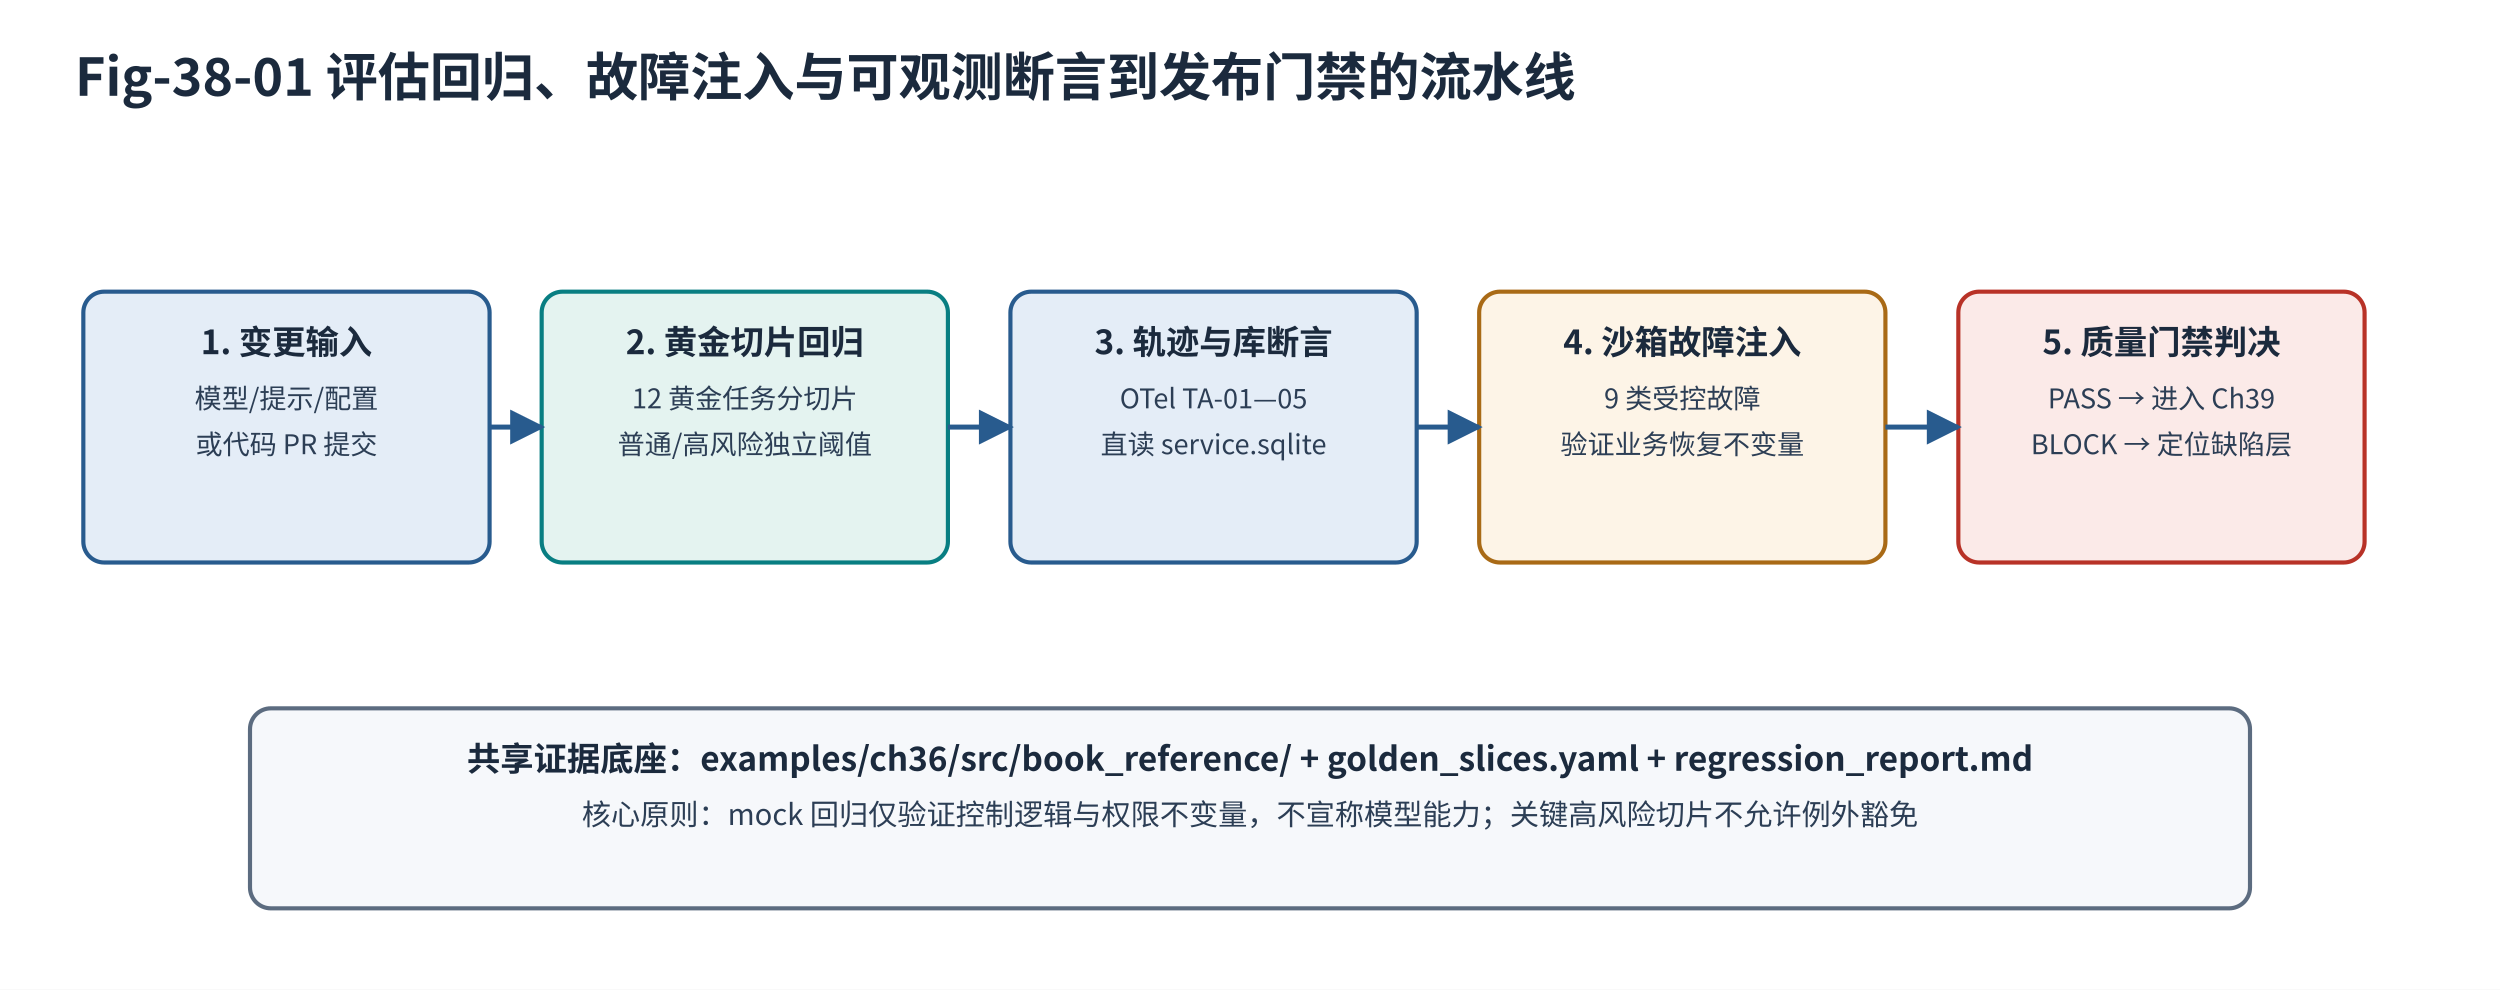
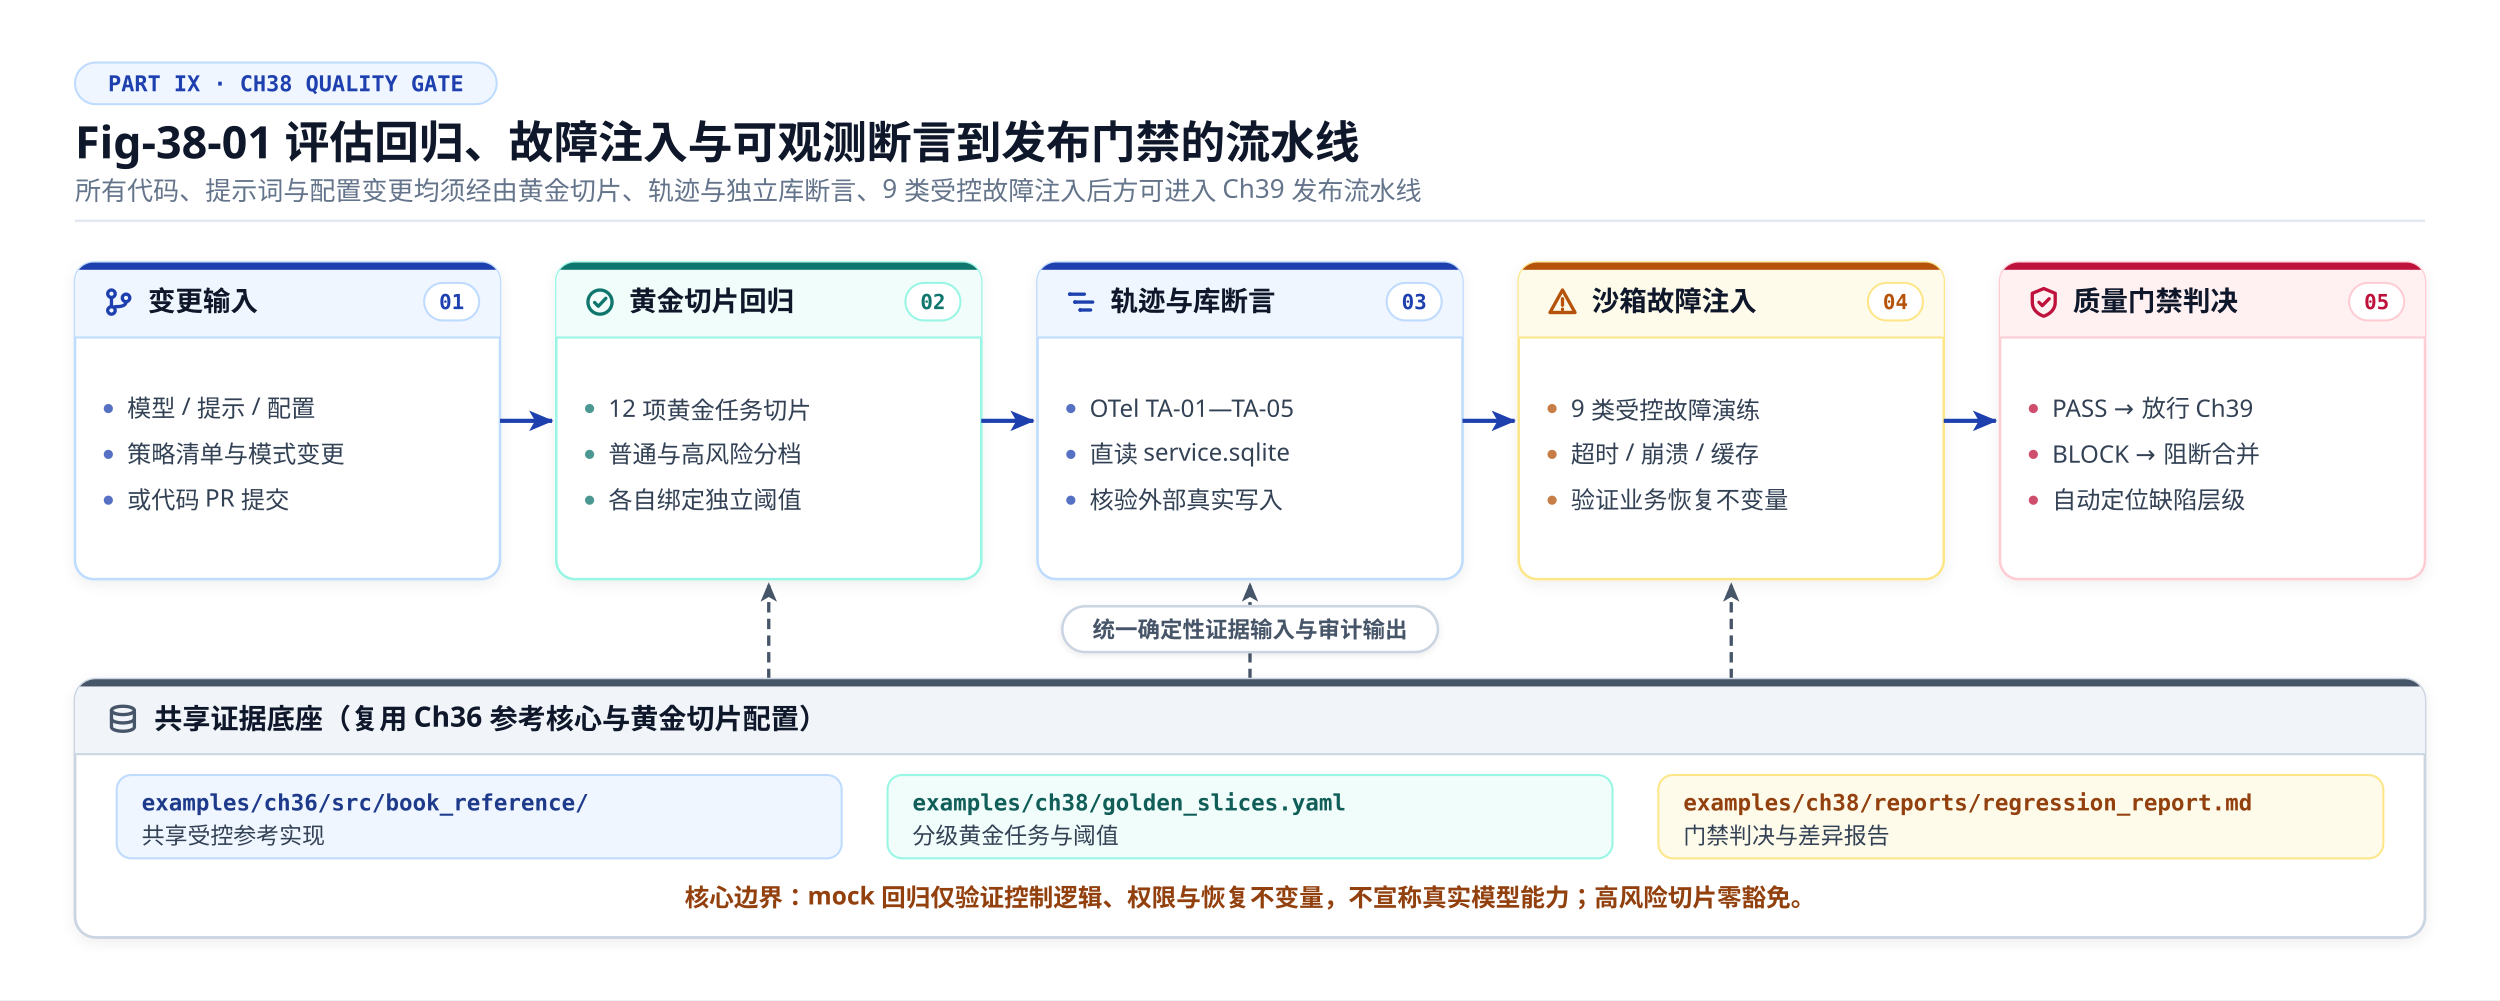
- <svg xmlns="http://www.w3.org/2000/svg" width="1200" height="475" viewBox="0 0 1200 475" role="img" aria-labelledby="title desc">
+ <svg xmlns="http://www.w3.org/2000/svg" width="1200" height="480" viewBox="0 0 1200 480" role="img" aria-labelledby="title desc">
  <defs>
-     <marker id="blue" viewBox="0 0 10 10" refX="9" refY="5" markerWidth="7" markerHeight="7" orient="auto">
-       <path d="M0 0 10 5 0 10Z" fill="#285b8e" />
+     <filter id="card-shadow" x="-6%" y="-6%" width="112%" height="118%">
+       <feDropShadow dx="0" dy="2" stdDeviation="3" flood-color="#0F172A" flood-opacity="0.065" />
+     </filter>
+     <filter id="pill-shadow" x="-10%" y="-20%" width="120%" height="140%">
+       <feDropShadow dx="0" dy="1" stdDeviation="1.5" flood-color="#0F172A" flood-opacity="0.08" />
+     </filter>
+     <marker id="arr-navy" viewBox="0 0 10 10" refX="8.5" refY="5" markerWidth="6.5" markerHeight="6.5" orient="auto-start-reverse">
+       <path d="M 0 1.2 L 9 5 L 0 8.8 L 2.2 5 Z" fill="#1E40AF" />
    </marker>
-     <marker id="teal" viewBox="0 0 10 10" refX="9" refY="5" markerWidth="7" markerHeight="7" orient="auto">
-       <path d="M0 0 10 5 0 10Z" fill="#087e82" />
+     <marker id="arr-teal" viewBox="0 0 10 10" refX="8.5" refY="5" markerWidth="6.5" markerHeight="6.5" orient="auto-start-reverse">
+       <path d="M 0 1.2 L 9 5 L 0 8.8 L 2.2 5 Z" fill="#0F766E" />
    </marker>
-     <marker id="amber" viewBox="0 0 10 10" refX="9" refY="5" markerWidth="7" markerHeight="7" orient="auto">
-       <path d="M0 0 10 5 0 10Z" fill="#a96a16" />
+     <marker id="arr-amber" viewBox="0 0 10 10" refX="8.5" refY="5" markerWidth="6.5" markerHeight="6.5" orient="auto-start-reverse">
+       <path d="M 0 1.2 L 9 5 L 0 8.8 L 2.2 5 Z" fill="#B45309" />
    </marker>
-     <marker id="red" viewBox="0 0 10 10" refX="9" refY="5" markerWidth="7" markerHeight="7" orient="auto">
-       <path d="M0 0 10 5 0 10Z" fill="#b83227" />
+     <marker id="arr-crimson" viewBox="0 0 10 10" refX="8.5" refY="5" markerWidth="6.5" markerHeight="6.5" orient="auto-start-reverse">
+       <path d="M 0 1.2 L 9 5 L 0 8.8 L 2.2 5 Z" fill="#BE123C" />
    </marker>
-     <marker id="gray" viewBox="0 0 10 10" refX="9" refY="5" markerWidth="7" markerHeight="7" orient="auto">
-       <path d="M0 0 10 5 0 10Z" fill="#5c6c80" />
+     <marker id="arr-slate" viewBox="0 0 10 10" refX="8.5" refY="5" markerWidth="6.5" markerHeight="6.5" orient="auto-start-reverse">
+       <path d="M 0 1.2 L 9 5 L 0 8.8 L 2.2 5 Z" fill="#475569" />
    </marker>
  </defs>
-   <rect width="1200" height="475" fill="#ffffff" />
-   <g font-family="Microsoft YaHei, Noto Sans CJK SC, SimHei, sans-serif" fill="#203047">
-     <text x="36" y="46" font-size="25" font-weight="700" fill="#1b2a3d">Fig-38-01 评估回归、故障注入与可观测断言到发布门禁的流水线</text>
-     <rect x="40" y="140" width="195" height="130" rx="10" fill="#e4edf7" stroke="#285b8e" stroke-width="2" />
-     <text x="137.5" y="170" text-anchor="middle" font-size="16" font-weight="700" fill="#1b2a3d">1. 变更输入</text>
-     <text x="137.5" y="196" text-anchor="middle" font-size="13" fill="#2c3e55">模型/提示/配置</text>
-     <text x="137.5" y="218" text-anchor="middle" font-size="13" fill="#2c3e55">或代码 PR 提交</text>
-     <rect x="260" y="140" width="195" height="130" rx="10" fill="#e4f3f0" stroke="#087e82" stroke-width="2" />
-     <text x="357.5" y="170" text-anchor="middle" font-size="16" font-weight="700" fill="#1b2a3d">2. 黄金切片回归</text>
-     <text x="357.5" y="196" text-anchor="middle" font-size="13" fill="#2c3e55">12 黄金任务分切片</text>
-     <text x="357.5" y="218" text-anchor="middle" font-size="13" fill="#2c3e55">普通/高风险独立阈值</text>
-     <rect x="485" y="140" width="195" height="130" rx="10" fill="#e4edf7" stroke="#285b8e" stroke-width="2" />
-     <text x="582.5" y="170" text-anchor="middle" font-size="16" font-weight="700" fill="#1b2a3d">3. 轨迹与库断言</text>
-     <text x="582.5" y="196" text-anchor="middle" font-size="13" fill="#2c3e55">OTel TA-01—05</text>
-     <text x="582.5" y="218" text-anchor="middle" font-size="13" fill="#2c3e55">直读 service.sqlite</text>
-     <rect x="710" y="140" width="195" height="130" rx="10" fill="#fdf4e7" stroke="#a96a16" stroke-width="2" />
-     <text x="807.5" y="170" text-anchor="middle" font-size="16" font-weight="700" fill="#1b2a3d">4. 沙箱故障注入</text>
-     <text x="807.5" y="196" text-anchor="middle" font-size="13" fill="#2c3e55">9 类受控故障</text>
-     <text x="807.5" y="218" text-anchor="middle" font-size="13" fill="#2c3e55">验证业务恢复不变量</text>
-     <rect x="940" y="140" width="195" height="130" rx="10" fill="#fbeae8" stroke="#b83227" stroke-width="2" />
-     <text x="1037.5" y="170" text-anchor="middle" font-size="16" font-weight="700" fill="#1b2a3d">5. 质量门禁判决</text>
-     <text x="1037.5" y="196" text-anchor="middle" font-size="13" fill="#2c3e55">PASS → 进入 Ch39</text>
-     <text x="1037.5" y="218" text-anchor="middle" font-size="13" fill="#2c3e55">BLOCK → 定位缺陷层</text>
-     <line x1="235" y1="205" x2="260" y2="205" stroke="#285b8e" stroke-width="2.4" marker-end="url(#blue)" />
-     <line x1="455" y1="205" x2="485" y2="205" stroke="#285b8e" stroke-width="2.4" marker-end="url(#blue)" />
-     <line x1="680" y1="205" x2="710" y2="205" stroke="#285b8e" stroke-width="2.4" marker-end="url(#blue)" />
-     <line x1="905" y1="205" x2="940" y2="205" stroke="#285b8e" stroke-width="2.4" marker-end="url(#blue)" />
-     <rect x="120" y="340" width="960" height="96" rx="10" fill="#f6f8fb" stroke="#5c6c80" stroke-width="2" />
-     <text x="600.0" y="370" text-anchor="middle" font-size="16" font-weight="700" fill="#1b2a3d">共享证据底座：examples/ch36/src/book_reference/ + golden_slices.yaml + regression_report.md</text>
-     <text x="600.0" y="396" text-anchor="middle" font-size="14" fill="#2c3e55">核心原则：mock 回归仅验证控制逻辑与权限不变量，不宣称模型能力；关键高风险切片不允许例外豁免</text>
+   <g font-family="'Noto Sans SC', 'Microsoft YaHei UI', 'Microsoft YaHei', sans-serif">
+     <rect width="1200" height="480" fill="#FFFFFF" />
+     <rect x="36" y="30" width="202.4" height="20" rx="10" fill="#EFF6FF" stroke="#BFDBFE" stroke-width="1" />
+     <text x="137.2" y="43.8" text-anchor="middle" font-family="'Consolas', 'DejaVu Sans Mono', monospace" font-size="10.5" font-weight="700" fill="#1E40AF">PART IX · CH38 QUALITY GATE</text>
+     <text x="36" y="76" font-size="21.5" font-weight="700" fill="#0F172A">Fig-38-01 评估回归、故障注入与可观测断言到发布门禁的流水线</text>
+     <text x="36" y="96" font-size="12.5" fill="#64748B">所有代码、提示词与配置变更均须经由黄金切片、轨迹与独立库断言、9 类受控故障注入后方可进入 Ch39 发布流水线</text>
+     <line x1="36" y1="106" x2="1164" y2="106" stroke="#E2E8F0" stroke-width="1.2" />
+     <g data-card-group="g1">
+       <clipPath id="clip-g1">
+         <rect x="36.0" y="126.0" width="204.0" height="152.0" rx="9" />
+       </clipPath>
+       <rect data-card="g1" x="36.0" y="126.0" width="204.0" height="152.0" rx="9" fill="#FFFFFF" stroke="#BFDBFE" stroke-width="1.25" filter="url(#card-shadow)" />
+       <g clip-path="url(#clip-g1)">
+         <rect x="36.0" y="126.0" width="204.0" height="36.0" fill="#EFF6FF" />
+         <rect x="36.0" y="126.0" width="204.0" height="3.5" fill="#1E40AF" />
+         <line x1="36.0" y1="162.0" x2="240.0" y2="162.0" stroke="#BFDBFE" stroke-width="1" />
+       </g>
+       <g transform="translate(49.0,137.0)">
+         <circle cx="4.5" cy="4" r="1.8" stroke="#1E40AF" stroke-width="1.6" stroke-linecap="round" stroke-linejoin="round" fill="none" />
+         <circle cx="4.5" cy="12" r="1.8" stroke="#1E40AF" stroke-width="1.6" stroke-linecap="round" stroke-linejoin="round" fill="none" />
+         <circle cx="11.5" cy="6" r="1.8" stroke="#1E40AF" stroke-width="1.6" stroke-linecap="round" stroke-linejoin="round" fill="none" />
+         <path d="M4.5 5.8 V10.2 M11.5 7.8 C11.5 10.2 8 10.2 6.3 10.2" stroke="#1E40AF" stroke-width="1.6" stroke-linecap="round" stroke-linejoin="round" fill="none" />
+       </g>
+       <text data-in="g1" x="71.0" y="149.2" font-size="13.2" font-weight="700" fill="#0F172A">变更输入</text>
+       <rect x="203.6" y="135.8" width="26.4" height="18" rx="9" fill="#FFFFFF" stroke="#BFDBFE" stroke-width="1" />
+       <text data-in="g1" x="216.8" y="148.4" text-anchor="middle" font-family="'Consolas', 'DejaVu Sans Mono', monospace" font-size="10.0" font-weight="700" fill="#1E40AF">01</text>
+       <circle cx="52.0" cy="196.1" r="2.2" fill="#1E40AF" fill-opacity="0.75" />
+       <text data-in="g1" x="61.0" y="200.1" font-size="11.6" fill="#334155">模型 / 提示 / 配置</text>
+       <circle cx="52.0" cy="218.1" r="2.2" fill="#1E40AF" fill-opacity="0.75" />
+       <text data-in="g1" x="61.0" y="222.1" font-size="11.6" fill="#334155">策略清单与模式变更</text>
+       <circle cx="52.0" cy="240.1" r="2.2" fill="#1E40AF" fill-opacity="0.75" />
+       <text data-in="g1" x="61.0" y="244.1" font-size="11.6" fill="#334155">或代码 PR 提交</text>
+     </g>
+     <line x1="240" y1="202.0" x2="265" y2="202.0" stroke="#1E40AF" stroke-width="2" marker-end="url(#arr-navy)" />
+     <g data-card-group="g2">
+       <clipPath id="clip-g2">
+         <rect x="267.0" y="126.0" width="204.0" height="152.0" rx="9" />
+       </clipPath>
+       <rect data-card="g2" x="267.0" y="126.0" width="204.0" height="152.0" rx="9" fill="#FFFFFF" stroke="#99F6E4" stroke-width="1.25" filter="url(#card-shadow)" />
+       <g clip-path="url(#clip-g2)">
+         <rect x="267.0" y="126.0" width="204.0" height="36.0" fill="#F0FDFA" />
+         <rect x="267.0" y="126.0" width="204.0" height="3.5" fill="#0F766E" />
+         <line x1="267.0" y1="162.0" x2="471.0" y2="162.0" stroke="#99F6E4" stroke-width="1" />
+       </g>
+       <g transform="translate(280.0,137.0)">
+         <circle cx="8" cy="8" r="5.8" stroke="#0F766E" stroke-width="1.6" stroke-linecap="round" stroke-linejoin="round" fill="none" />
+         <path d="M5.4 8.2 L7.2 10 L10.8 6.2" stroke="#0F766E" stroke-width="1.6" stroke-linecap="round" stroke-linejoin="round" fill="none" />
+       </g>
+       <text data-in="g2" x="302.0" y="149.2" font-size="13.2" font-weight="700" fill="#0F172A">黄金切片回归</text>
+       <rect x="434.6" y="135.8" width="26.4" height="18" rx="9" fill="#FFFFFF" stroke="#99F6E4" stroke-width="1" />
+       <text data-in="g2" x="447.8" y="148.4" text-anchor="middle" font-family="'Consolas', 'DejaVu Sans Mono', monospace" font-size="10.0" font-weight="700" fill="#0F766E">02</text>
+       <circle cx="283.0" cy="196.1" r="2.2" fill="#0F766E" fill-opacity="0.75" />
+       <text data-in="g2" x="292.0" y="200.1" font-size="11.6" fill="#334155">12 项黄金任务切片</text>
+       <circle cx="283.0" cy="218.1" r="2.2" fill="#0F766E" fill-opacity="0.75" />
+       <text data-in="g2" x="292.0" y="222.1" font-size="11.6" fill="#334155">普通与高风险分档</text>
+       <circle cx="283.0" cy="240.1" r="2.2" fill="#0F766E" fill-opacity="0.75" />
+       <text data-in="g2" x="292.0" y="244.1" font-size="11.6" fill="#334155">各自绑定独立阈值</text>
+     </g>
+     <line x1="471" y1="202.0" x2="496" y2="202.0" stroke="#1E40AF" stroke-width="2" marker-end="url(#arr-navy)" />
+     <g data-card-group="g3">
+       <clipPath id="clip-g3">
+         <rect x="498.0" y="126.0" width="204.0" height="152.0" rx="9" />
+       </clipPath>
+       <rect data-card="g3" x="498.0" y="126.0" width="204.0" height="152.0" rx="9" fill="#FFFFFF" stroke="#BFDBFE" stroke-width="1.25" filter="url(#card-shadow)" />
+       <g clip-path="url(#clip-g3)">
+         <rect x="498.0" y="126.0" width="204.0" height="36.0" fill="#EFF6FF" />
+         <rect x="498.0" y="126.0" width="204.0" height="3.5" fill="#1E40AF" />
+         <line x1="498.0" y1="162.0" x2="702.0" y2="162.0" stroke="#BFDBFE" stroke-width="1" />
+       </g>
+       <g transform="translate(511.0,137.0)">
+         <path d="M2.5 4.2 H9.5 M5 8 H13.5 M7.5 11.8 H12.5" stroke="#1E40AF" stroke-width="1.6" stroke-linecap="round" stroke-linejoin="round" fill="none" />
+         <circle cx="2.5" cy="4.2" r="0.9" fill="#1E40AF" />
+         <circle cx="5" cy="8" r="0.9" fill="#1E40AF" />
+         <circle cx="7.5" cy="11.8" r="0.9" fill="#1E40AF" />
+       </g>
+       <text data-in="g3" x="533.0" y="149.2" font-size="13.2" font-weight="700" fill="#0F172A">轨迹与库断言</text>
+       <rect x="665.6" y="135.8" width="26.4" height="18" rx="9" fill="#FFFFFF" stroke="#BFDBFE" stroke-width="1" />
+       <text data-in="g3" x="678.8" y="148.4" text-anchor="middle" font-family="'Consolas', 'DejaVu Sans Mono', monospace" font-size="10.0" font-weight="700" fill="#1E40AF">03</text>
+       <circle cx="514.0" cy="196.1" r="2.2" fill="#1E40AF" fill-opacity="0.75" />
+       <text data-in="g3" x="523.0" y="200.1" font-size="11.6" fill="#334155">OTel TA-01—TA-05</text>
+       <circle cx="514.0" cy="218.1" r="2.2" fill="#1E40AF" fill-opacity="0.75" />
+       <text data-in="g3" x="523.0" y="222.1" font-size="11.6" fill="#334155">直读 service.sqlite</text>
+       <circle cx="514.0" cy="240.1" r="2.2" fill="#1E40AF" fill-opacity="0.75" />
+       <text data-in="g3" x="523.0" y="244.1" font-size="11.6" fill="#334155">核验外部真实写入</text>
+     </g>
+     <line x1="702" y1="202.0" x2="727" y2="202.0" stroke="#1E40AF" stroke-width="2" marker-end="url(#arr-navy)" />
+     <g data-card-group="g4">
+       <clipPath id="clip-g4">
+         <rect x="729.0" y="126.0" width="204.0" height="152.0" rx="9" />
+       </clipPath>
+       <rect data-card="g4" x="729.0" y="126.0" width="204.0" height="152.0" rx="9" fill="#FFFFFF" stroke="#FDE68A" stroke-width="1.25" filter="url(#card-shadow)" />
+       <g clip-path="url(#clip-g4)">
+         <rect x="729.0" y="126.0" width="204.0" height="36.0" fill="#FFFBEB" />
+         <rect x="729.0" y="126.0" width="204.0" height="3.5" fill="#B45309" />
+         <line x1="729.0" y1="162.0" x2="933.0" y2="162.0" stroke="#FDE68A" stroke-width="1" />
+       </g>
+       <g transform="translate(742.0,137.0)">
+         <path d="M8 2.2 L14 13 H2 Z" stroke="#B45309" stroke-width="1.6" stroke-linecap="round" stroke-linejoin="round" fill="none" />
+         <path d="M8 6.4 V9.5 M8 11.4 V11.6" stroke="#B45309" stroke-width="1.6" stroke-linecap="round" stroke-linejoin="round" fill="none" />
+       </g>
+       <text data-in="g4" x="764.0" y="149.2" font-size="13.2" font-weight="700" fill="#0F172A">沙箱故障注入</text>
+       <rect x="896.6" y="135.8" width="26.4" height="18" rx="9" fill="#FFFFFF" stroke="#FDE68A" stroke-width="1" />
+       <text data-in="g4" x="909.8" y="148.4" text-anchor="middle" font-family="'Consolas', 'DejaVu Sans Mono', monospace" font-size="10.0" font-weight="700" fill="#B45309">04</text>
+       <circle cx="745.0" cy="196.1" r="2.2" fill="#B45309" fill-opacity="0.75" />
+       <text data-in="g4" x="754.0" y="200.1" font-size="11.6" fill="#334155">9 类受控故障演练</text>
+       <circle cx="745.0" cy="218.1" r="2.2" fill="#B45309" fill-opacity="0.75" />
+       <text data-in="g4" x="754.0" y="222.1" font-size="11.6" fill="#334155">超时 / 崩溃 / 缓存</text>
+       <circle cx="745.0" cy="240.1" r="2.2" fill="#B45309" fill-opacity="0.75" />
+       <text data-in="g4" x="754.0" y="244.1" font-size="11.6" fill="#334155">验证业务恢复不变量</text>
+     </g>
+     <line x1="933" y1="202.0" x2="958" y2="202.0" stroke="#1E40AF" stroke-width="2" marker-end="url(#arr-navy)" />
+     <g data-card-group="g5">
+       <clipPath id="clip-g5">
+         <rect x="960.0" y="126.0" width="204.0" height="152.0" rx="9" />
+       </clipPath>
+       <rect data-card="g5" x="960.0" y="126.0" width="204.0" height="152.0" rx="9" fill="#FFFFFF" stroke="#FECDD3" stroke-width="1.25" filter="url(#card-shadow)" />
+       <g clip-path="url(#clip-g5)">
+         <rect x="960.0" y="126.0" width="204.0" height="36.0" fill="#FFF1F2" />
+         <rect x="960.0" y="126.0" width="204.0" height="3.5" fill="#BE123C" />
+         <line x1="960.0" y1="162.0" x2="1164.0" y2="162.0" stroke="#FECDD3" stroke-width="1" />
+       </g>
+       <g transform="translate(973.0,137.0)">
+         <path d="M8 1.5 L13.5 3.8 V8.2 C13.5 11.4 11.1 13.7 8 14.8 C4.9 13.7 2.5 11.4 2.5 8.2 V3.8 Z" stroke="#BE123C" stroke-width="1.6" stroke-linecap="round" stroke-linejoin="round" fill="none" />
+         <path d="M5.7 8.1 L7.3 9.7 L10.6 6.4" stroke="#BE123C" stroke-width="1.6" stroke-linecap="round" stroke-linejoin="round" fill="none" />
+       </g>
+       <text data-in="g5" x="995.0" y="149.2" font-size="13.2" font-weight="700" fill="#0F172A">质量门禁判决</text>
+       <rect x="1127.6" y="135.8" width="26.4" height="18" rx="9" fill="#FFFFFF" stroke="#FECDD3" stroke-width="1" />
+       <text data-in="g5" x="1140.8" y="148.4" text-anchor="middle" font-family="'Consolas', 'DejaVu Sans Mono', monospace" font-size="10.0" font-weight="700" fill="#BE123C">05</text>
+       <circle cx="976.0" cy="196.1" r="2.2" fill="#BE123C" fill-opacity="0.75" />
+       <text data-in="g5" x="985.0" y="200.1" font-size="11.6" fill="#334155">PASS → 放行 Ch39</text>
+       <circle cx="976.0" cy="218.1" r="2.2" fill="#BE123C" fill-opacity="0.75" />
+       <text data-in="g5" x="985.0" y="222.1" font-size="11.6" fill="#334155">BLOCK → 阻断合并</text>
+       <circle cx="976.0" cy="240.1" r="2.2" fill="#BE123C" fill-opacity="0.75" />
+       <text data-in="g5" x="985.0" y="244.1" font-size="11.6" fill="#334155">自动定位缺陷层级</text>
+     </g>
+     <line x1="369.0" y1="326" x2="369.0" y2="280" stroke="#475569" stroke-width="1.6" stroke-dasharray="5 3" marker-end="url(#arr-slate)" />
+     <line x1="600.0" y1="326" x2="600.0" y2="280" stroke="#475569" stroke-width="1.6" stroke-dasharray="5 3" marker-end="url(#arr-slate)" />
+     <line x1="831.0" y1="326" x2="831.0" y2="280" stroke="#475569" stroke-width="1.6" stroke-dasharray="5 3" marker-end="url(#arr-slate)" />
+     <g data-pill="true" filter="url(#pill-shadow)">
+       <rect x="509.9" y="291.0" width="180.3" height="22.0" rx="11" fill="#FFFFFF" stroke="#CBD5E1" stroke-width="1.25" />
+       <text x="600.0" y="306.0" text-anchor="middle" font-size="10.8" font-weight="600" fill="#475569">统一确定性证据输入与审计输出</text>
+     </g>
+     <g data-card-group="dock">
+       <clipPath id="clip-dock-38">
+         <rect x="36" y="326" width="1128" height="124" rx="10" />
+       </clipPath>
+       <rect data-card="dock" x="36" y="326" width="1128" height="124" rx="10" fill="#FFFFFF" stroke="#CBD5E1" stroke-width="1.35" filter="url(#card-shadow)" />
+       <g clip-path="url(#clip-dock-38)">
+         <rect x="36" y="326" width="1128" height="36" fill="#F1F5F9" />
+         <rect x="36" y="326" width="1128" height="3.5" fill="#475569" />
+         <line x1="36" y1="362" x2="1164" y2="362" stroke="#CBD5E1" stroke-width="1" />
+       </g>
+       <g transform="translate(51.0,337.0)">
+         <ellipse cx="8" cy="4" rx="5.5" ry="2" stroke="#475569" stroke-width="1.6" stroke-linecap="round" stroke-linejoin="round" fill="none" />
+         <path d="M2.5 4 V12 C2.5 13.1 5 14 8 14 C11 14 13.5 13.1 13.5 12 V4" stroke="#475569" stroke-width="1.6" stroke-linecap="round" stroke-linejoin="round" fill="none" />
+         <path d="M2.5 8 C2.5 9.1 5 10 8 10 C11 10 13.5 9.1 13.5 8" stroke="#475569" stroke-width="1.6" stroke-linecap="round" stroke-linejoin="round" fill="none" />
+       </g>
+       <text data-in="dock" x="74" y="349.8" font-size="13.5" font-weight="700" fill="#0F172A">共享证据底座（复用 Ch36 参考核心与黄金切片配置）</text>
+     </g>
+     <rect x="56.0" y="372" width="348" height="40" rx="7" fill="#EFF6FF" stroke="#BFDBFE" stroke-width="1" />
+     <text data-in="dock" x="68.0" y="389" font-family="'Consolas', 'DejaVu Sans Mono', monospace" font-size="10.8" font-weight="700" fill="#1E3A8A">examples/ch36/src/book_reference/</text>
+     <text data-in="dock" x="68.0" y="405" font-size="11.0" fill="#334155">共享受控参考实现</text>
+     <rect x="426.0" y="372" width="348" height="40" rx="7" fill="#F0FDFA" stroke="#99F6E4" stroke-width="1" />
+     <text data-in="dock" x="438.0" y="389" font-family="'Consolas', 'DejaVu Sans Mono', monospace" font-size="10.8" font-weight="700" fill="#115E59">examples/ch38/golden_slices.yaml</text>
+     <text data-in="dock" x="438.0" y="405" font-size="11.0" fill="#334155">分级黄金任务与阈值</text>
+     <rect x="796.0" y="372" width="348" height="40" rx="7" fill="#FFFBEB" stroke="#FDE68A" stroke-width="1" />
+     <text data-in="dock" x="808.0" y="389" font-family="'Consolas', 'DejaVu Sans Mono', monospace" font-size="10.8" font-weight="700" fill="#92400E">examples/ch38/reports/regression_report.md</text>
+     <text data-in="dock" x="808.0" y="405" font-size="11.0" fill="#334155">门禁判决与差异报告</text>
+     <text data-in="dock" x="600.0" y="435" text-anchor="middle" font-size="11.8" font-weight="600" fill="#92400E">核心边界：mock 回归仅验证控制逻辑、权限与恢复不变量，不宣称真实模型能力；高风险切片零豁免。</text>
  </g>
</svg>
